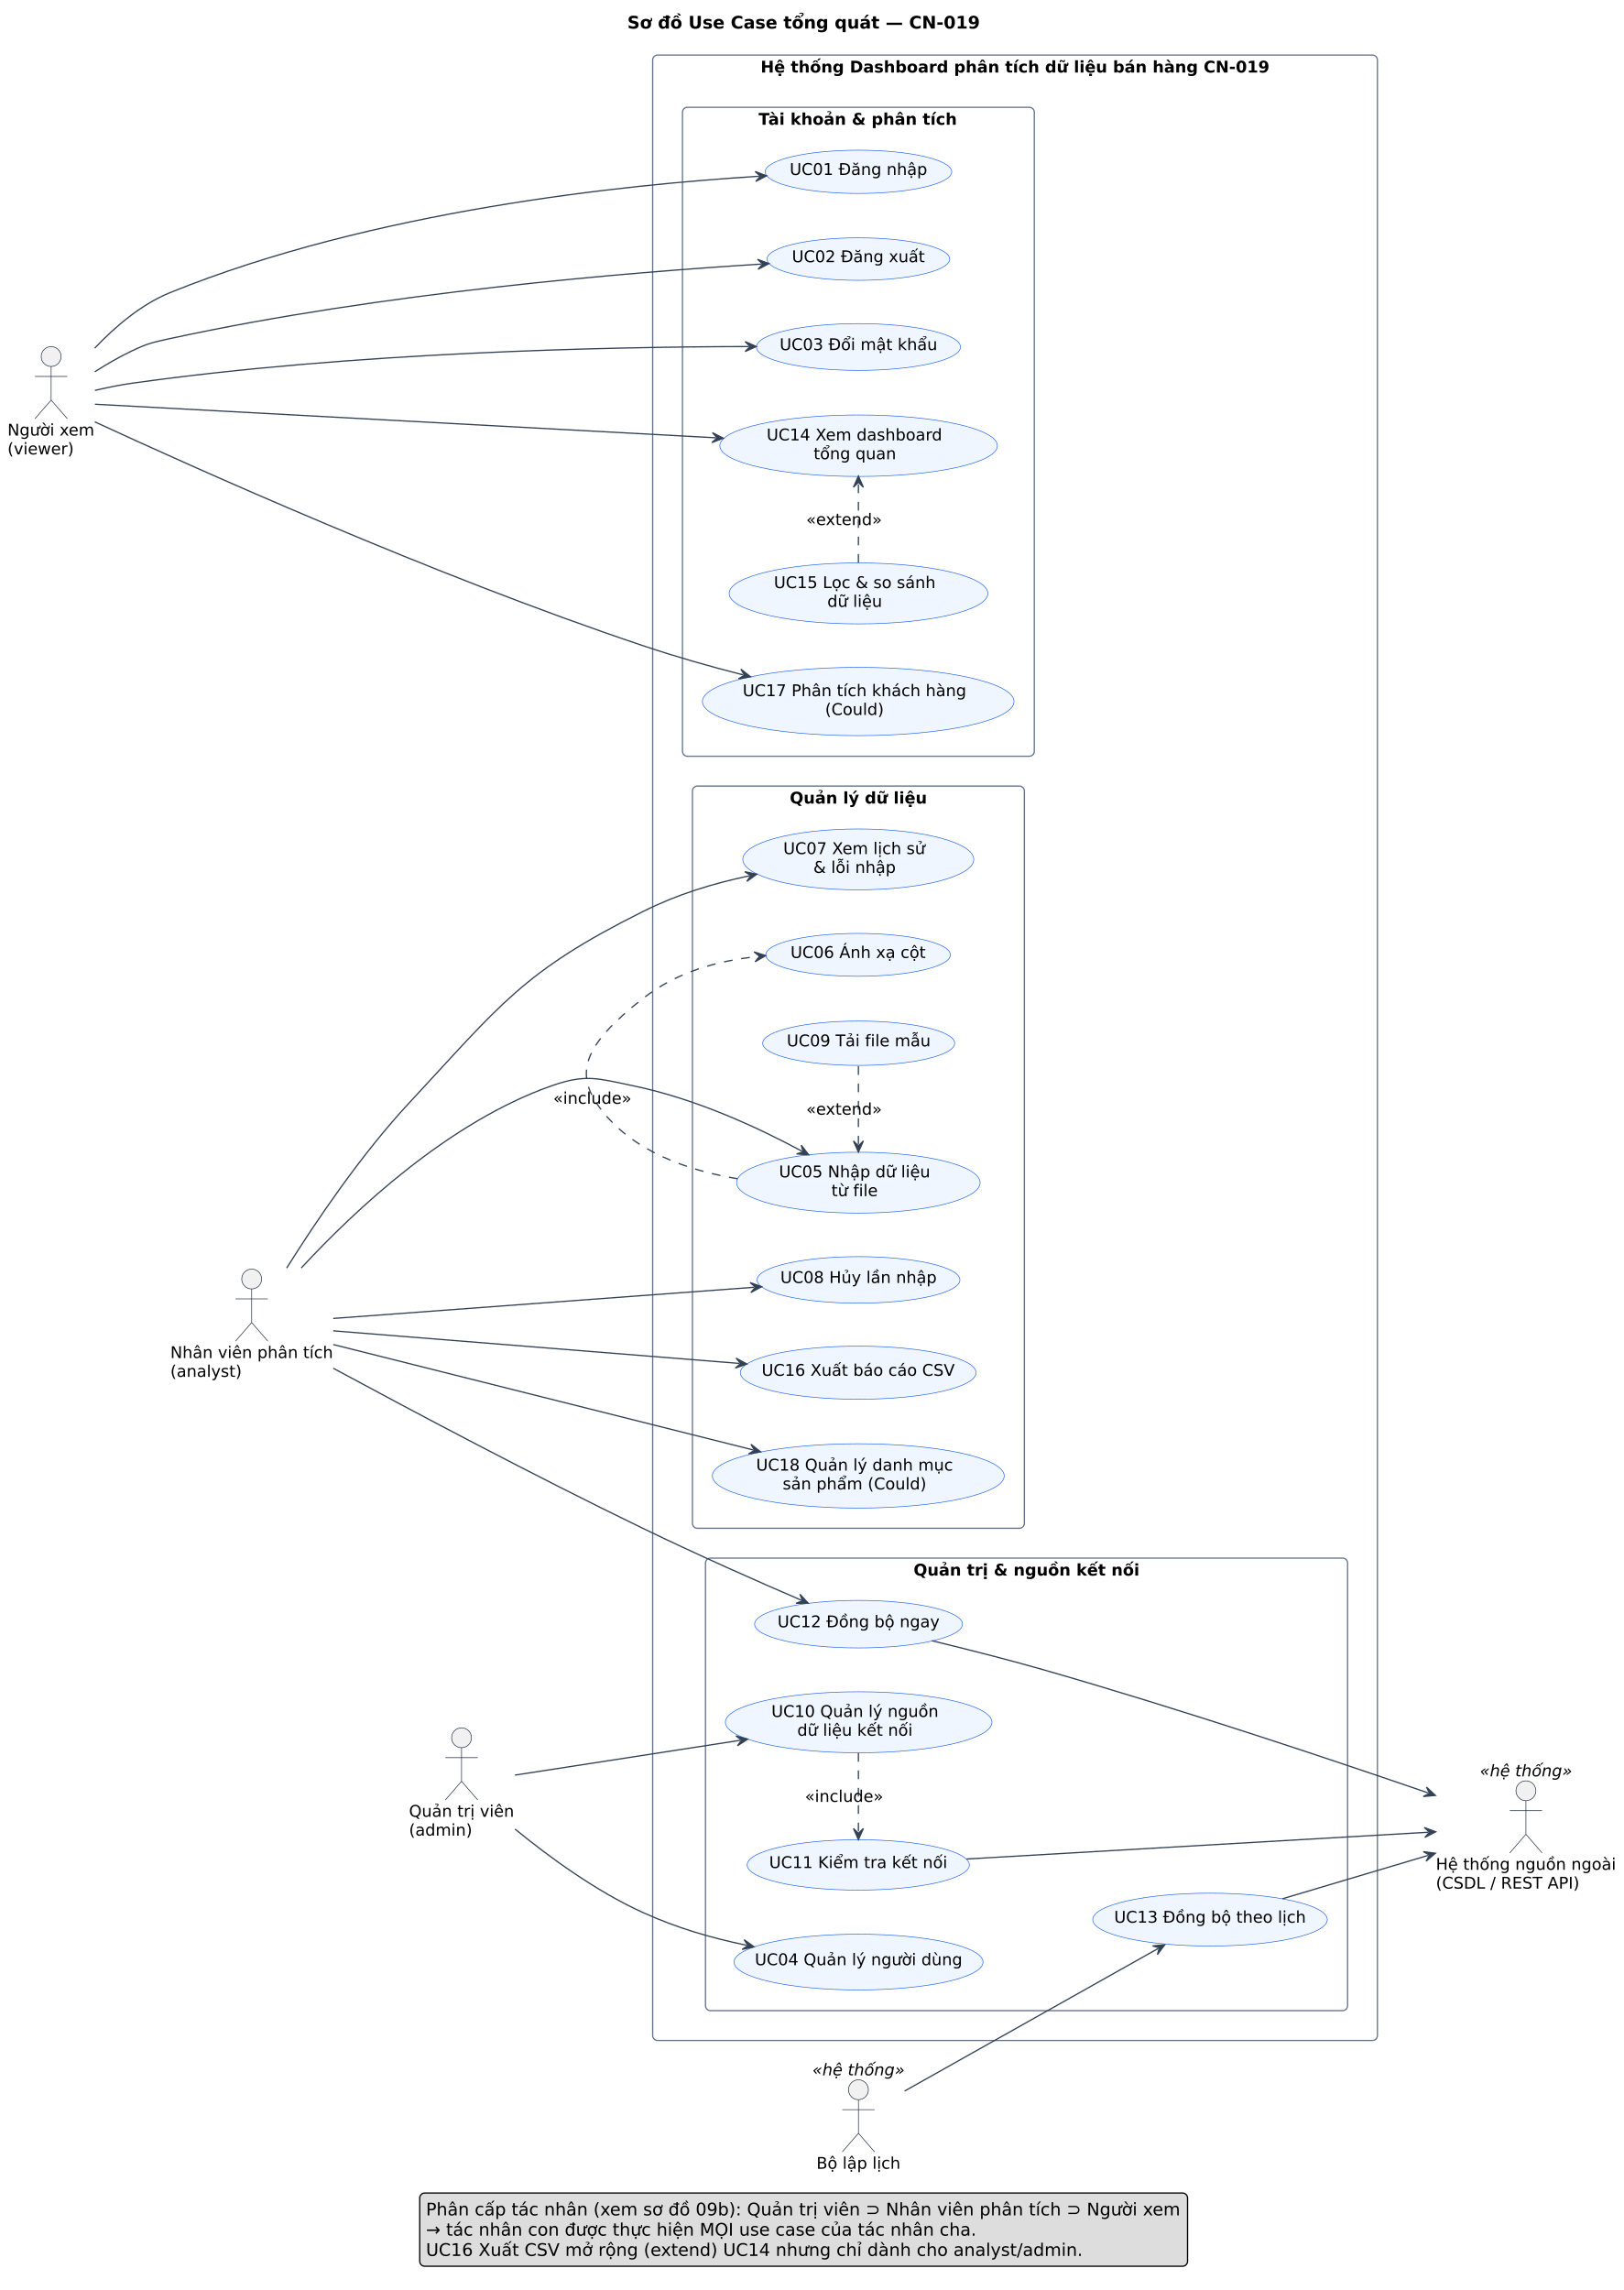
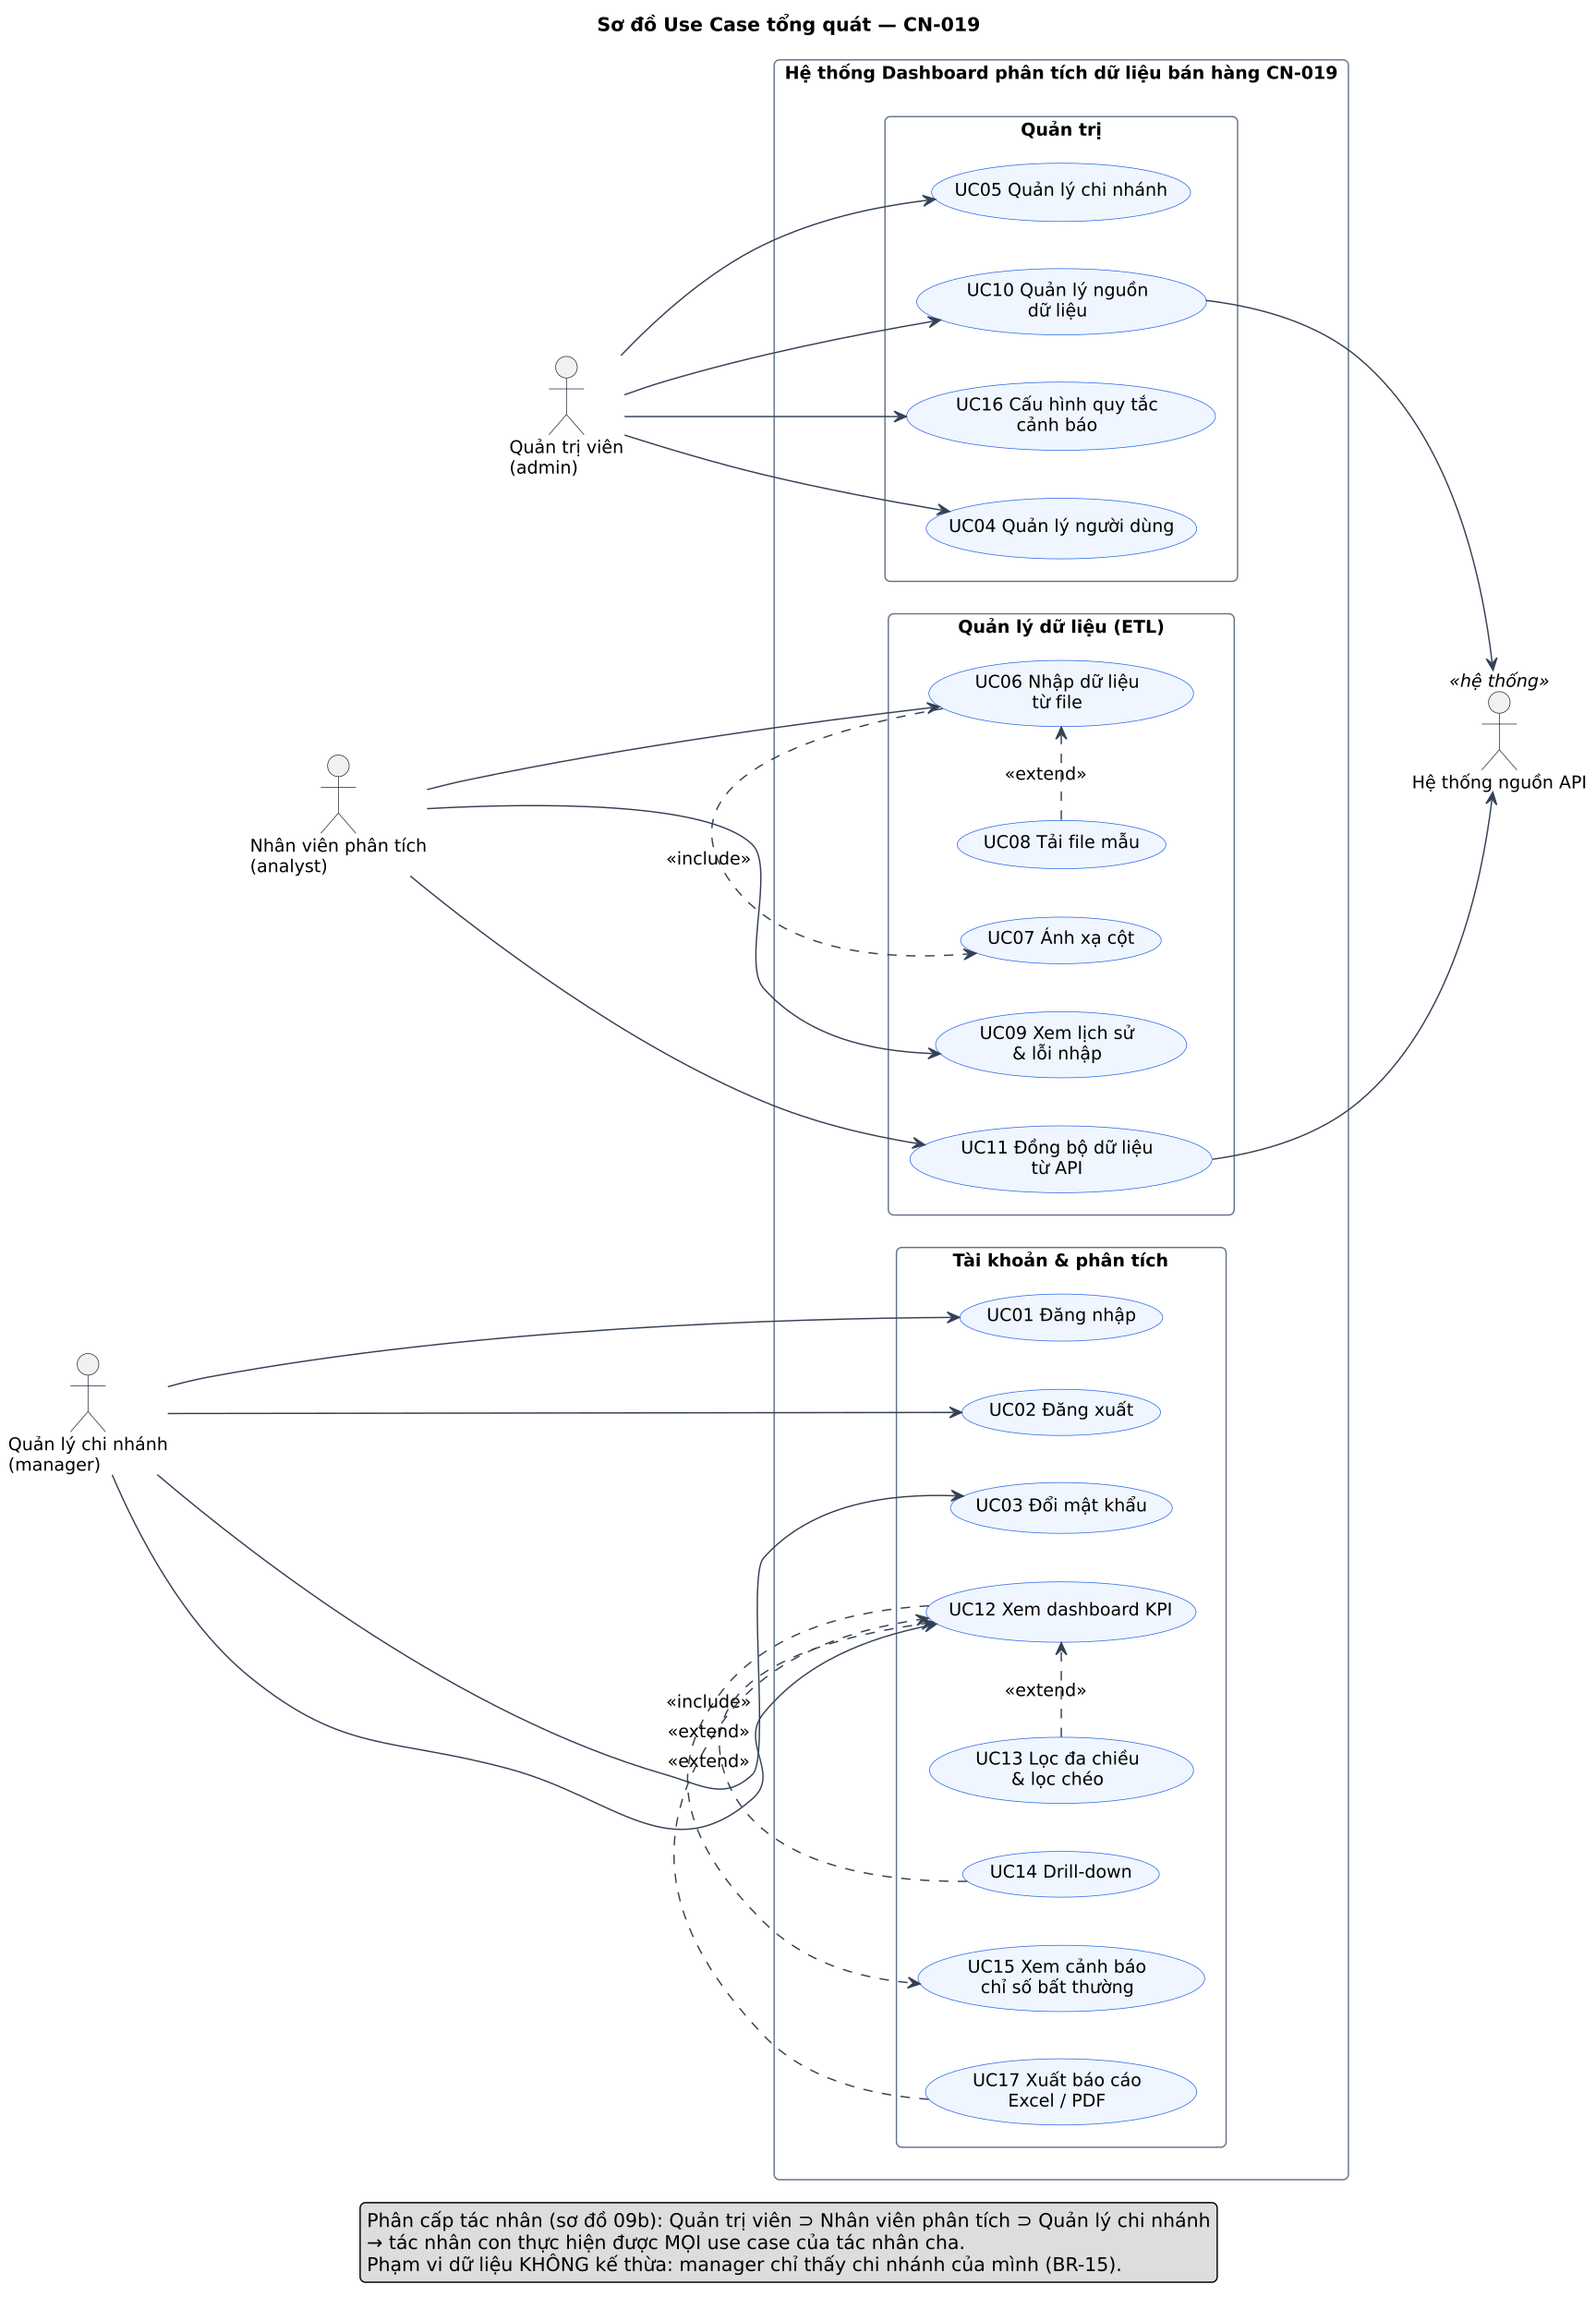
- <svg xmlns="http://www.w3.org/2000/svg" contentStyleType="text/css" height="1842px" preserveAspectRatio="none" style="width:1306px;height:1842px;background:#FFFFFF;" version="1.1" viewBox="0 0 1306 1842" width="1306px" zoomAndPan="magnify">
+ <svg xmlns="http://www.w3.org/2000/svg" contentStyleType="text/css" height="1709px" preserveAspectRatio="none" style="width:1181px;height:1709px;background:#FFFFFF;" version="1.1" viewBox="0 0 1181 1709" width="1181px" zoomAndPan="magnify">
  <defs />
  <g>
-     <text fill="#000000" font-family="DejaVu Sans" font-size="14" font-weight="bold" lengthAdjust="spacing" textLength="283.657" x="504.62" y="22.995">Sơ đồ Use Case tổng quát — CN-019</text>
+     <text fill="#000000" font-family="DejaVu Sans" font-size="14" font-weight="bold" lengthAdjust="spacing" textLength="283.657" x="441.892" y="22.995">Sơ đồ Use Case tổng quát — CN-019</text>
    <g id="cluster_Hệ thống Dashboard phân tích dữ liệu bán hàng CN-019">
-       <rect fill="none" height="1597" rx="4" ry="4" style="stroke:#64748B;stroke-width:1.0;" width="583" x="525" y="44.297" />
-       <text fill="#000000" font-family="DejaVu Sans" font-size="13" font-weight="bold" lengthAdjust="spacing" textLength="409.31" x="611.845" y="58.364">Hệ thống Dashboard phân tích dữ liệu bán hàng CN-019</text>
+       <rect fill="none" height="1569" rx="4" ry="4" style="stroke:#64748B;stroke-width:1.0;" width="425" x="573" y="44.297" />
+       <text fill="#000000" font-family="DejaVu Sans" font-size="13" font-weight="bold" lengthAdjust="spacing" textLength="409.31" x="580.845" y="58.364">Hệ thống Dashboard phân tích dữ liệu bán hàng CN-019</text>
    </g>
    <g id="cluster_Tài khoản &amp; phân tích">
-       <rect fill="none" height="522" rx="4" ry="4" style="stroke:#64748B;stroke-width:1.0;" width="283" x="549" y="86.297" />
-       <text fill="#000000" font-family="DejaVu Sans" font-size="13" font-weight="bold" lengthAdjust="spacing" textLength="160.615" x="610.193" y="100.364">Tài khoản &amp; phân tích</text>
-     </g>
-     <g id="cluster_Quản lý dữ liệu">
-       <rect fill="none" height="597" rx="4" ry="4" style="stroke:#64748B;stroke-width:1.0;" width="267" x="557" y="632.297" />
-       <text fill="#000000" font-family="DejaVu Sans" font-size="13" font-weight="bold" lengthAdjust="spacing" textLength="110.386" x="635.307" y="646.364">Quản lý dữ liệu</text>
-     </g>
-     <g id="cluster_Quản trị &amp; nguồn kết nối">
-       <rect fill="none" height="364" rx="4" ry="4" style="stroke:#64748B;stroke-width:1.0;" width="516.5" x="567.5" y="1253.297" />
-       <text fill="#000000" font-family="DejaVu Sans" font-size="13" font-weight="bold" lengthAdjust="spacing" textLength="181.702" x="734.899" y="1267.364">Quản trị &amp; nguồn kết nối</text>
+       <rect fill="none" height="666" rx="4" ry="4" style="stroke:#64748B;stroke-width:1.0;" width="244" x="663.5" y="923.297" />
+       <text fill="#000000" font-family="DejaVu Sans" font-size="13" font-weight="bold" lengthAdjust="spacing" textLength="160.615" x="705.193" y="937.364">Tài khoản &amp; phân tích</text>
+     </g>
+     <g id="cluster_Quản lý dữ liệu (ETL)">
+       <rect fill="none" height="445" rx="4" ry="4" style="stroke:#64748B;stroke-width:1.0;" width="256" x="657.5" y="454.297" />
+       <text fill="#000000" font-family="DejaVu Sans" font-size="13" font-weight="bold" lengthAdjust="spacing" textLength="152.826" x="709.087" y="468.364">Quản lý dữ liệu (ETL)</text>
+     </g>
+     <g id="cluster_Quản trị">
+       <rect fill="none" height="344" rx="4" ry="4" style="stroke:#64748B;stroke-width:1.0;" width="261" x="655" y="86.297" />
+       <text fill="#000000" font-family="DejaVu Sans" font-size="13" font-weight="bold" lengthAdjust="spacing" textLength="59.941" x="755.529" y="100.364">Quản trị</text>
    </g>
    <g id="elem_UC01">
-       <ellipse cx="690.546" cy="138.206" fill="#EFF6FF" rx="75.046" ry="17.409" style="stroke:#2563EB;stroke-width:0.5;" />
-       <text fill="#000000" font-family="DejaVu Sans" font-size="13" lengthAdjust="spacing" textLength="110.627" x="635.232" y="140.707">UC01 Đăng nhập</text>
+       <ellipse cx="785.546" cy="975.206" fill="#EFF6FF" rx="75.046" ry="17.409" style="stroke:#2563EB;stroke-width:0.5;" />
+       <text fill="#000000" font-family="DejaVu Sans" font-size="13" lengthAdjust="spacing" textLength="110.627" x="730.232" y="977.707">UC01 Đăng nhập</text>
    </g>
    <g id="elem_UC02">
-       <ellipse cx="690.478" cy="208.392" fill="#EFF6FF" rx="73.478" ry="17.096" style="stroke:#2563EB;stroke-width:0.5;" />
-       <text fill="#000000" font-family="DejaVu Sans" font-size="13" lengthAdjust="spacing" textLength="106.926" x="637.015" y="210.893">UC02 Đăng xuất</text>
+       <ellipse cx="785.478" cy="1045.392" fill="#EFF6FF" rx="73.478" ry="17.096" style="stroke:#2563EB;stroke-width:0.5;" />
+       <text fill="#000000" font-family="DejaVu Sans" font-size="13" lengthAdjust="spacing" textLength="106.926" x="732.015" y="1047.893">UC02 Đăng xuất</text>
    </g>
    <g id="elem_UC03">
-       <ellipse cx="690.573" cy="279.111" fill="#EFF6FF" rx="82.073" ry="18.815" style="stroke:#2563EB;stroke-width:0.5;" />
-       <text fill="#000000" font-family="DejaVu Sans" font-size="13" lengthAdjust="spacing" textLength="126.871" x="627.138" y="281.612">UC03 Đổi mật khẩu</text>
+       <ellipse cx="785.573" cy="1116.111" fill="#EFF6FF" rx="82.073" ry="18.815" style="stroke:#2563EB;stroke-width:0.5;" />
+       <text fill="#000000" font-family="DejaVu Sans" font-size="13" lengthAdjust="spacing" textLength="126.871" x="722.138" y="1118.612">UC03 Đổi mật khẩu</text>
+     </g>
+     <g id="elem_UC12">
+       <ellipse cx="785.343" cy="1193.166" fill="#EFF6FF" rx="99.843" ry="22.369" style="stroke:#2563EB;stroke-width:0.5;" />
+       <text fill="#000000" font-family="DejaVu Sans" font-size="13" lengthAdjust="spacing" textLength="166.296" x="702.195" y="1195.666">UC12 Xem dashboard KPI</text>
+     </g>
+     <g id="elem_UC13">
+       <ellipse cx="785.705" cy="1310.295" fill="#EFF6FF" rx="97.705" ry="24.498" style="stroke:#2563EB;stroke-width:0.5;" />
+       <text fill="#000000" font-family="DejaVu Sans" font-size="13" lengthAdjust="spacing" textLength="121.329" x="722.041" y="1306.012">UC13 Lọc đa chiều</text>
+       <text fill="#000000" font-family="DejaVu Sans" font-size="13" lengthAdjust="spacing" textLength="68.453" x="748.479" y="1321.145">&amp; lọc chéo</text>
    </g>
    <g id="elem_UC14">
-       <ellipse cx="690.657" cy="358.528" fill="#EFF6FF" rx="111.656" ry="24.731" style="stroke:#2563EB;stroke-width:0.5;" />
-       <text fill="#000000" font-family="DejaVu Sans" font-size="13" lengthAdjust="spacing" textLength="141.965" x="616.674" y="354.245">UC14 Xem dashboard</text>
-       <text fill="#000000" font-family="DejaVu Sans" font-size="13" lengthAdjust="spacing" textLength="66.371" x="654.471" y="369.378">tổng quan</text>
+       <ellipse cx="785.262" cy="1387.249" fill="#EFF6FF" rx="72.762" ry="16.952" style="stroke:#2563EB;stroke-width:0.5;" />
+       <text fill="#000000" font-family="DejaVu Sans" font-size="13" lengthAdjust="spacing" textLength="105.225" x="732.649" y="1389.75">UC14 Drill-down</text>
    </g>
    <g id="elem_UC15">
-       <ellipse cx="690.56" cy="477.323" fill="#EFF6FF" rx="104.06" ry="24.526" style="stroke:#2563EB;stroke-width:0.5;" />
-       <text fill="#000000" font-family="DejaVu Sans" font-size="13" lengthAdjust="spacing" textLength="130.089" x="622.516" y="473.04">UC15 Lọc &amp; so sánh</text>
-       <text fill="#000000" font-family="DejaVu Sans" font-size="13" lengthAdjust="spacing" textLength="44.084" x="665.518" y="488.173">dữ liệu</text>
+       <ellipse cx="785.572" cy="1464.331" fill="#EFF6FF" rx="106.073" ry="24.535" style="stroke:#2563EB;stroke-width:0.5;" />
+       <text fill="#000000" font-family="DejaVu Sans" font-size="13" lengthAdjust="spacing" textLength="132.863" x="716.141" y="1460.049">UC15 Xem cảnh báo</text>
+       <text fill="#000000" font-family="DejaVu Sans" font-size="13" lengthAdjust="spacing" textLength="113.458" x="725.843" y="1475.181">chỉ số bất thường</text>
    </g>
    <g id="elem_UC17">
-       <ellipse cx="690.347" cy="564.266" fill="#EFF6FF" rx="125.347" ry="27.47" style="stroke:#2563EB;stroke-width:0.5;" />
-       <text fill="#000000" font-family="DejaVu Sans" font-size="13" lengthAdjust="spacing" textLength="179.861" x="597.417" y="559.983">UC17 Phân tích khách hàng</text>
-       <text fill="#000000" font-family="DejaVu Sans" font-size="13" lengthAdjust="spacing" textLength="47.277" x="663.709" y="575.116">(Could)</text>
+       <ellipse cx="785.353" cy="1548.307" fill="#EFF6FF" rx="100.353" ry="24.51" style="stroke:#2563EB;stroke-width:0.5;" />
+       <text fill="#000000" font-family="DejaVu Sans" font-size="13" lengthAdjust="spacing" textLength="124.979" x="719.864" y="1544.024">UC17 Xuất báo cáo</text>
+       <text fill="#000000" font-family="DejaVu Sans" font-size="13" lengthAdjust="spacing" textLength="72.636" x="746.035" y="1559.157">Excel / PDF</text>
+     </g>
+     <g id="elem_UC06">
+       <ellipse cx="785.449" cy="513.296" fill="#EFF6FF" rx="97.949" ry="24.499" style="stroke:#2563EB;stroke-width:0.5;" />
+       <text fill="#000000" font-family="DejaVu Sans" font-size="13" lengthAdjust="spacing" textLength="121.665" x="721.617" y="509.013">UC06 Nhập dữ liệu</text>
+       <text fill="#000000" font-family="DejaVu Sans" font-size="13" lengthAdjust="spacing" textLength="37.267" x="763.816" y="524.146">từ file</text>
+     </g>
+     <g id="elem_UC07">
+       <ellipse cx="785.253" cy="696.048" fill="#EFF6FF" rx="74.253" ry="17.251" style="stroke:#2563EB;stroke-width:0.5;" />
+       <text fill="#000000" font-family="DejaVu Sans" font-size="13" lengthAdjust="spacing" textLength="108.761" x="730.873" y="698.548">UC07 Ánh xạ cột</text>
+     </g>
+     <g id="elem_UC08">
+       <ellipse cx="785.724" cy="625.142" fill="#EFF6FF" rx="77.224" ry="17.845" style="stroke:#2563EB;stroke-width:0.5;" />
+       <text fill="#000000" font-family="DejaVu Sans" font-size="13" lengthAdjust="spacing" textLength="115.718" x="727.865" y="627.642">UC08 Tải file mẫu</text>
+     </g>
+     <g id="elem_UC09">
+       <ellipse cx="785.412" cy="773.271" fill="#EFF6FF" rx="92.912" ry="24.474" style="stroke:#2563EB;stroke-width:0.5;" />
+       <text fill="#000000" font-family="DejaVu Sans" font-size="13" lengthAdjust="spacing" textLength="114.721" x="725.051" y="768.988">UC09 Xem lịch sử</text>
+       <text fill="#000000" font-family="DejaVu Sans" font-size="13" lengthAdjust="spacing" textLength="66.276" x="749.274" y="784.121">&amp; lỗi nhập</text>
+     </g>
+     <g id="elem_UC11">
+       <ellipse cx="785.284" cy="858.054" fill="#EFF6FF" rx="111.784" ry="24.757" style="stroke:#2563EB;stroke-width:0.5;" />
+       <text fill="#000000" font-family="DejaVu Sans" font-size="13" lengthAdjust="spacing" textLength="142.34" x="711.114" y="853.771">UC11 Đồng bộ dữ liệu</text>
+       <text fill="#000000" font-family="DejaVu Sans" font-size="13" lengthAdjust="spacing" textLength="38.035" x="763.266" y="868.904">từ API</text>
+     </g>
+     <g id="elem_UC04">
+       <ellipse cx="785.633" cy="391.223" fill="#EFF6FF" rx="100.133" ry="22.427" style="stroke:#2563EB;stroke-width:0.5;" />
+       <text fill="#000000" font-family="DejaVu Sans" font-size="13" lengthAdjust="spacing" textLength="166.924" x="702.17" y="393.724">UC04 Quản lý người dùng</text>
    </g>
    <g id="elem_UC05">
-       <ellipse cx="690.449" cy="951.296" fill="#EFF6FF" rx="97.949" ry="24.499" style="stroke:#2563EB;stroke-width:0.5;" />
-       <text fill="#000000" font-family="DejaVu Sans" font-size="13" lengthAdjust="spacing" textLength="121.665" x="626.617" y="947.013">UC05 Nhập dữ liệu</text>
-       <text fill="#000000" font-family="DejaVu Sans" font-size="13" lengthAdjust="spacing" textLength="37.267" x="668.816" y="962.146">từ file</text>
-     </g>
-     <g id="elem_UC06">
-       <ellipse cx="690.253" cy="768.048" fill="#EFF6FF" rx="74.253" ry="17.251" style="stroke:#2563EB;stroke-width:0.5;" />
-       <text fill="#000000" font-family="DejaVu Sans" font-size="13" lengthAdjust="spacing" textLength="108.761" x="635.873" y="770.548">UC06 Ánh xạ cột</text>
-     </g>
-     <g id="elem_UC09">
-       <ellipse cx="690.724" cy="839.142" fill="#EFF6FF" rx="77.224" ry="17.845" style="stroke:#2563EB;stroke-width:0.5;" />
-       <text fill="#000000" font-family="DejaVu Sans" font-size="13" lengthAdjust="spacing" textLength="115.718" x="632.865" y="841.642">UC09 Tải file mẫu</text>
-     </g>
-     <g id="elem_UC07">
-       <ellipse cx="690.412" cy="691.271" fill="#EFF6FF" rx="92.912" ry="24.474" style="stroke:#2563EB;stroke-width:0.5;" />
-       <text fill="#000000" font-family="DejaVu Sans" font-size="13" lengthAdjust="spacing" textLength="114.721" x="630.051" y="686.988">UC07 Xem lịch sử</text>
-       <text fill="#000000" font-family="DejaVu Sans" font-size="13" lengthAdjust="spacing" textLength="66.276" x="654.274" y="702.121">&amp; lỗi nhập</text>
-     </g>
-     <g id="elem_UC08">
-       <ellipse cx="690.583" cy="1029.513" fill="#EFF6FF" rx="81.583" ry="18.717" style="stroke:#2563EB;stroke-width:0.5;" />
-       <text fill="#000000" font-family="DejaVu Sans" font-size="13" lengthAdjust="spacing" textLength="125.753" x="627.706" y="1032.014">UC08 Hủy lần nhập</text>
+       <ellipse cx="785.342" cy="142.365" fill="#EFF6FF" rx="95.842" ry="21.568" style="stroke:#2563EB;stroke-width:0.5;" />
+       <text fill="#000000" font-family="DejaVu Sans" font-size="13" lengthAdjust="spacing" textLength="157.568" x="706.558" y="144.866">UC05 Quản lý chi nhánh</text>
+     </g>
+     <g id="elem_UC10">
+       <ellipse cx="785.715" cy="223.336" fill="#EFF6FF" rx="107.215" ry="24.539" style="stroke:#2563EB;stroke-width:0.5;" />
+       <text fill="#000000" font-family="DejaVu Sans" font-size="13" lengthAdjust="spacing" textLength="134.437" x="715.496" y="219.053">UC10 Quản lý nguồn</text>
+       <text fill="#000000" font-family="DejaVu Sans" font-size="13" lengthAdjust="spacing" textLength="44.084" x="760.672" y="234.186">dữ liệu</text>
    </g>
    <g id="elem_UC16">
-       <ellipse cx="690.323" cy="1104.161" fill="#EFF6FF" rx="94.823" ry="21.364" style="stroke:#2563EB;stroke-width:0.5;" />
-       <text fill="#000000" font-family="DejaVu Sans" font-size="13" lengthAdjust="spacing" textLength="155.333" x="612.656" y="1106.662">UC16 Xuất báo cáo CSV</text>
-     </g>
-     <g id="elem_UC18">
-       <ellipse cx="690.408" cy="1187.178" fill="#EFF6FF" rx="117.407" ry="25.881" style="stroke:#2563EB;stroke-width:0.5;" />
-       <text fill="#000000" font-family="DejaVu Sans" font-size="13" lengthAdjust="spacing" textLength="158.393" x="608.211" y="1182.895">UC18 Quản lý danh mục</text>
-       <text fill="#000000" font-family="DejaVu Sans" font-size="13" lengthAdjust="spacing" textLength="115.642" x="629.587" y="1198.028">sản phẩm (Could)</text>
-     </g>
-     <g id="elem_UC04">
-       <ellipse cx="690.633" cy="1578.223" fill="#EFF6FF" rx="100.133" ry="22.427" style="stroke:#2563EB;stroke-width:0.5;" />
-       <text fill="#000000" font-family="DejaVu Sans" font-size="13" lengthAdjust="spacing" textLength="166.924" x="607.17" y="1580.724">UC04 Quản lý người dùng</text>
-     </g>
-     <g id="elem_UC10">
-       <ellipse cx="690.715" cy="1385.336" fill="#EFF6FF" rx="107.215" ry="24.539" style="stroke:#2563EB;stroke-width:0.5;" />
-       <text fill="#000000" font-family="DejaVu Sans" font-size="13" lengthAdjust="spacing" textLength="134.437" x="620.496" y="1381.053">UC10 Quản lý nguồn</text>
-       <text fill="#000000" font-family="DejaVu Sans" font-size="13" lengthAdjust="spacing" textLength="92.777" x="641.326" y="1396.186">dữ liệu kết nối</text>
-     </g>
-     <g id="elem_UC11">
-       <ellipse cx="690.375" cy="1500.072" fill="#EFF6FF" rx="89.375" ry="20.275" style="stroke:#2563EB;stroke-width:0.5;" />
-       <text fill="#000000" font-family="DejaVu Sans" font-size="13" lengthAdjust="spacing" textLength="143.298" x="618.726" y="1502.572">UC11 Kiểm tra kết nối</text>
-     </g>
-     <g id="elem_UC12">
-       <ellipse cx="690.63" cy="1306.423" fill="#EFF6FF" rx="83.63" ry="19.126" style="stroke:#2563EB;stroke-width:0.5;" />
-       <text fill="#000000" font-family="DejaVu Sans" font-size="13" lengthAdjust="spacing" textLength="130.406" x="625.427" y="1308.923">UC12 Đồng bộ ngay</text>
-     </g>
-     <g id="elem_UC13">
-       <ellipse cx="973.346" cy="1544.066" fill="#EFF6FF" rx="94.346" ry="21.269" style="stroke:#2563EB;stroke-width:0.5;" />
-       <text fill="#000000" font-family="DejaVu Sans" font-size="13" lengthAdjust="spacing" textLength="154.286" x="896.203" y="1546.566">UC13 Đồng bộ theo lịch</text>
-     </g>
-     <g id="elem_V">
-       <ellipse cx="41.134" cy="286.797" fill="#F1F1F1" rx="8" ry="8" style="stroke:#1E293B;stroke-width:0.5;" />
-       <path d="M41.134,294.797 L41.134,321.797 M28.134,302.797 L54.134,302.797 M41.134,321.797 L28.134,336.797 M41.134,321.797 L54.134,336.797 " fill="none" style="stroke:#1E293B;stroke-width:0.5;" />
-       <text fill="#000000" font-family="DejaVu Sans" font-size="13" lengthAdjust="spacing" textLength="70.269" x="6" y="350.364">Người xem</text>
-       <text fill="#000000" font-family="DejaVu Sans" font-size="13" lengthAdjust="spacing" textLength="53.422" x="6" y="365.497">(viewer)</text>
+       <ellipse cx="785.316" cy="308.06" fill="#EFF6FF" rx="114.316" ry="25.263" style="stroke:#2563EB;stroke-width:0.5;" />
+       <text fill="#000000" font-family="DejaVu Sans" font-size="13" lengthAdjust="spacing" textLength="149.671" x="707.48" y="303.777">UC16 Cấu hình quy tắc</text>
+       <text fill="#000000" font-family="DejaVu Sans" font-size="13" lengthAdjust="spacing" textLength="59.897" x="752.367" y="318.91">cảnh báo</text>
+     </g>
+     <g id="elem_MG">
+       <ellipse cx="65.151" cy="1009.797" fill="#F1F1F1" rx="8" ry="8" style="stroke:#1E293B;stroke-width:0.5;" />
+       <path d="M65.151,1017.797 L65.151,1044.797 M52.151,1025.797 L78.151,1025.797 M65.151,1044.797 L52.151,1059.797 M65.151,1044.797 L78.151,1059.797 " fill="none" style="stroke:#1E293B;stroke-width:0.5;" />
+       <text fill="#000000" font-family="DejaVu Sans" font-size="13" lengthAdjust="spacing" textLength="118.301" x="6" y="1073.364">Quản lý chi nhánh</text>
+       <text fill="#000000" font-family="DejaVu Sans" font-size="13" lengthAdjust="spacing" textLength="68.574" x="6" y="1088.497">(manager)</text>
    </g>
    <g id="elem_AN">
-       <ellipse cx="202.451" cy="1028.797" fill="#F1F1F1" rx="8" ry="8" style="stroke:#1E293B;stroke-width:0.5;" />
-       <path d="M202.451,1036.797 L202.451,1063.797 M189.451,1044.797 L215.451,1044.797 M202.451,1063.797 L189.451,1078.797 M202.451,1063.797 L215.451,1078.797 " fill="none" style="stroke:#1E293B;stroke-width:0.5;" />
-       <text fill="#000000" font-family="DejaVu Sans" font-size="13" lengthAdjust="spacing" textLength="130.901" x="137" y="1092.364">Nhân viên phân tích</text>
-       <text fill="#000000" font-family="DejaVu Sans" font-size="13" lengthAdjust="spacing" textLength="57.491" x="137" y="1107.497">(analyst)</text>
+       <ellipse cx="250.451" cy="566.797" fill="#F1F1F1" rx="8" ry="8" style="stroke:#1E293B;stroke-width:0.5;" />
+       <path d="M250.451,574.797 L250.451,601.797 M237.451,582.797 L263.451,582.797 M250.451,601.797 L237.451,616.797 M250.451,601.797 L263.451,616.797 " fill="none" style="stroke:#1E293B;stroke-width:0.5;" />
+       <text fill="#000000" font-family="DejaVu Sans" font-size="13" lengthAdjust="spacing" textLength="130.901" x="185" y="630.364">Nhân viên phân tích</text>
+       <text fill="#000000" font-family="DejaVu Sans" font-size="13" lengthAdjust="spacing" textLength="57.491" x="185" y="645.497">(analyst)</text>
    </g>
    <g id="elem_AD">
-       <ellipse cx="371.269" cy="1397.797" fill="#F1F1F1" rx="8" ry="8" style="stroke:#1E293B;stroke-width:0.5;" />
-       <path d="M371.269,1405.797 L371.269,1432.797 M358.269,1413.797 L384.269,1413.797 M371.269,1432.797 L358.269,1447.797 M371.269,1432.797 L384.269,1447.797 " fill="none" style="stroke:#1E293B;stroke-width:0.5;" />
-       <text fill="#000000" font-family="DejaVu Sans" font-size="13" lengthAdjust="spacing" textLength="84.538" x="329" y="1461.364">Quản trị viên</text>
-       <text fill="#000000" font-family="DejaVu Sans" font-size="13" lengthAdjust="spacing" textLength="50.877" x="329" y="1476.497">(admin)</text>
-     </g>
-     <g id="elem_SCH">
-       <ellipse cx="690.529" cy="1680.93" fill="#F1F1F1" rx="8" ry="8" style="stroke:#1E293B;stroke-width:0.5;" />
-       <path d="M690.529,1688.93 L690.529,1715.93 M677.529,1696.93 L703.529,1696.93 M690.529,1715.93 L677.529,1730.93 M690.529,1715.93 L703.529,1730.93 " fill="none" style="stroke:#1E293B;stroke-width:0.5;" />
-       <text fill="#000000" font-family="DejaVu Sans" font-size="13" lengthAdjust="spacing" textLength="67.577" x="656.74" y="1744.497">Bộ lập lịch</text>
-       <text fill="#000000" font-family="DejaVu Sans" font-size="13" font-style="italic" lengthAdjust="spacing" textLength="74.058" x="653.5" y="1669.364">«hệ thống»</text>
+       <ellipse cx="419.269" cy="271.797" fill="#F1F1F1" rx="8" ry="8" style="stroke:#1E293B;stroke-width:0.5;" />
+       <path d="M419.269,279.797 L419.269,306.797 M406.269,287.797 L432.269,287.797 M419.269,306.797 L406.269,321.797 M419.269,306.797 L432.269,321.797 " fill="none" style="stroke:#1E293B;stroke-width:0.5;" />
+       <text fill="#000000" font-family="DejaVu Sans" font-size="13" lengthAdjust="spacing" textLength="84.538" x="377" y="335.364">Quản trị viên</text>
+       <text fill="#000000" font-family="DejaVu Sans" font-size="13" lengthAdjust="spacing" textLength="50.877" x="377" y="350.497">(admin)</text>
    </g>
    <g id="elem_EXT">
-       <ellipse cx="1227.449" cy="1440.43" fill="#F1F1F1" rx="8" ry="8" style="stroke:#1E293B;stroke-width:0.5;" />
-       <path d="M1227.449,1448.43 L1227.449,1475.43 M1214.449,1456.43 L1240.449,1456.43 M1227.449,1475.43 L1214.449,1490.43 M1227.449,1475.43 L1240.449,1490.43 " fill="none" style="stroke:#1E293B;stroke-width:0.5;" />
-       <text fill="#000000" font-family="DejaVu Sans" font-size="13" lengthAdjust="spacing" textLength="144.898" x="1155" y="1503.997">Hệ thống nguồn ngoài</text>
-       <text fill="#000000" font-family="DejaVu Sans" font-size="13" lengthAdjust="spacing" textLength="115.508" x="1155" y="1519.129">(CSDL / REST API)</text>
-       <text fill="#000000" font-family="DejaVu Sans" font-size="13" font-style="italic" lengthAdjust="spacing" textLength="74.058" x="1190.42" y="1428.864">«hệ thống»</text>
-     </g>
-     <g id="link_V_UC01">
-       <path d="M76.2,280.057 C92.56,262.767 113.66,244.747 137,235.297 C300.17,169.257 502.361,148.488 610.662,141.768 " fill="none" id="V-to-UC01" style="stroke:#334155;stroke-width:1.0;" />
-       <polygon fill="#334155" points="616.65,141.397,607.42,137.962,611.66,141.707,607.915,145.947,616.65,141.397" style="stroke:#334155;stroke-width:1.0;" />
-     </g>
-     <g id="link_V_UC02">
-       <path d="M76.27,299.047 C85.64,293.067 95.98,287.027 106,282.297 C119.09,276.117 122.85,275.367 137,272.297 C307.57,235.287 506.712,219.01 612.572,212.41 " fill="none" id="V-to-UC02" style="stroke:#334155;stroke-width:1.0;" />
-       <polygon fill="#334155" points="618.56,212.037,609.328,208.605,613.57,212.348,609.826,216.589,618.56,212.037" style="stroke:#334155;stroke-width:1.0;" />
-     </g>
-     <g id="link_V_UC03">
-       <path d="M76.33,314.047 C85.87,311.807 96.28,309.667 106,308.297 C284.02,283.217 489.25,278.98 602.36,278.74 " fill="none" id="V-to-UC03" style="stroke:#334155;stroke-width:1.0;" />
-       <polygon fill="#334155" points="608.36,278.727,599.351,274.746,603.36,278.738,599.369,282.746,608.36,278.727" style="stroke:#334155;stroke-width:1.0;" />
-     </g>
-     <g id="link_V_UC14">
-       <path d="M76.36,325.157 C169.95,330.217 426.439,344.073 575.869,352.153 " fill="none" id="V-to-UC14" style="stroke:#334155;stroke-width:1.0;" />
-       <polygon fill="#334155" points="581.86,352.477,573.089,347.997,576.867,352.207,572.657,355.985,581.86,352.477" style="stroke:#334155;stroke-width:1.0;" />
-     </g>
-     <g id="link_V_UC17">
-       <path d="M76.25,339.327 C153.55,375.087 348.03,462.687 517,519.297 C544.88,528.637 570.006,535.763 597.906,542.883 " fill="none" id="V-to-UC17" style="stroke:#334155;stroke-width:1.0;" />
-       <polygon fill="#334155" points="603.72,544.367,595.989,538.266,598.875,543.13,594.01,546.017,603.72,544.367" style="stroke:#334155;stroke-width:1.0;" />
-     </g>
-     <g id="link_UC15_UC14">
-       <path d="M690.5,452.637 C690.5,432.217 690.5,409.337 690.5,388.927 " fill="none" id="UC15-to-UC14" style="stroke:#334155;stroke-width:1.0;stroke-dasharray:7.0,7.0;" />
-       <polygon fill="#334155" points="690.5,382.927,686.5,391.927,690.5,387.927,694.5,391.927,690.5,382.927" style="stroke:#334155;stroke-width:1.0;" />
-       <text fill="#000000" font-family="DejaVu Sans" font-size="13" lengthAdjust="spacing" textLength="61.185" x="648.5" y="422.364">«extend»</text>
-     </g>
-     <g id="link_AN_UC05">
-       <path d="M242.32,1019.947 C285.86,972.907 361.3,902.257 444,873.297 C471.27,863.747 480.71,867.447 509,873.297 C560.32,883.907 609.702,907.002 645.252,926.062 " fill="none" id="AN-to-UC05" style="stroke:#334155;stroke-width:1.0;" />
-       <polygon fill="#334155" points="650.54,928.897,644.498,921.119,646.133,926.534,640.718,928.169,650.54,928.897" style="stroke:#334155;stroke-width:1.0;" />
-     </g>
-     <g id="link_AN_UC07">
-       <path d="M230.6,1019.997 C254.16,982.437 290.5,928.687 329,887.297 C402.57,808.217 420.34,781.497 517,733.297 C545.41,719.127 573.012,710.82 602.882,704.44 " fill="none" id="AN-to-UC07" style="stroke:#334155;stroke-width:1.0;" />
-       <polygon fill="#334155" points="608.75,703.187,599.113,701.155,603.86,704.231,600.784,708.979,608.75,703.187" style="stroke:#334155;stroke-width:1.0;" />
-     </g>
-     <g id="link_AN_UC08">
-       <path d="M268.04,1060.517 C357.12,1053.917 511.526,1042.48 606.686,1035.43 " fill="none" id="AN-to-UC08" style="stroke:#334155;stroke-width:1.0;" />
-       <polygon fill="#334155" points="612.67,1034.987,603.399,1031.663,607.684,1035.356,603.99,1039.641,612.67,1034.987" style="stroke:#334155;stroke-width:1.0;" />
-     </g>
-     <g id="link_AN_UC16">
-       <path d="M268.04,1070.477 C353.5,1077.337 498.629,1088.977 594.789,1096.697 " fill="none" id="AN-to-UC16" style="stroke:#334155;stroke-width:1.0;" />
-       <polygon fill="#334155" points="600.77,1097.177,592.119,1092.469,595.786,1096.777,591.479,1100.444,600.77,1097.177" style="stroke:#334155;stroke-width:1.0;" />
-     </g>
-     <g id="link_AN_UC18">
-       <path d="M268.04,1081.497 C356.86,1103.797 510.76,1142.426 606.02,1166.336 " fill="none" id="AN-to-UC18" style="stroke:#334155;stroke-width:1.0;" />
-       <polygon fill="#334155" points="611.84,1167.797,604.085,1161.726,606.99,1166.58,602.137,1169.486,611.84,1167.797" style="stroke:#334155;stroke-width:1.0;" />
-     </g>
-     <g id="link_AN_UC12">
-       <path d="M268.05,1100.567 C331.02,1134.607 429.79,1187.067 517,1229.297 C562.16,1251.167 609.45,1272.022 644.62,1287.182 " fill="none" id="AN-to-UC12" style="stroke:#334155;stroke-width:1.0;" />
-       <polygon fill="#334155" points="650.13,1289.557,643.448,1282.321,645.538,1287.578,640.282,1289.668,650.13,1289.557" style="stroke:#334155;stroke-width:1.0;" />
-     </g>
-     <g id="link_UC05_UC06">
-       <path d="M593.26,948.137 C552.48,941.377 508.65,925.847 483,891.797 C462.1,864.057 468.22,841.387 517,803.297 C544.85,781.547 576.725,772.927 609.965,769.307 " fill="none" id="UC05-to-UC06" style="stroke:#334155;stroke-width:1.0;stroke-dasharray:7.0,7.0;" />
-       <polygon fill="#334155" points="615.93,768.657,606.55,765.655,610.959,769.198,607.416,773.608,615.93,768.657" style="stroke:#334155;stroke-width:1.0;" />
-       <text fill="#000000" font-family="DejaVu Sans" font-size="13" lengthAdjust="spacing" textLength="63.007" x="445" y="887.864">«include»</text>
-     </g>
-     <g id="link_UC09_UC05">
-       <path d="M690.5,857.567 C690.5,876.387 690.5,899.857 690.5,920.717 " fill="none" id="UC09-to-UC05" style="stroke:#334155;stroke-width:1.0;stroke-dasharray:7.0,7.0;" />
-       <polygon fill="#334155" points="690.5,926.717,694.5,917.717,690.5,921.717,686.5,917.717,690.5,926.717" style="stroke:#334155;stroke-width:1.0;" />
-       <text fill="#000000" font-family="DejaVu Sans" font-size="13" lengthAdjust="spacing" textLength="61.185" x="648.5" y="896.614">«extend»</text>
+       <ellipse cx="1109.721" cy="519.93" fill="#F1F1F1" rx="8" ry="8" style="stroke:#1E293B;stroke-width:0.5;" />
+       <path d="M1109.721,527.93 L1109.721,554.93 M1096.721,535.93 L1122.721,535.93 M1109.721,554.93 L1096.721,569.93 M1109.721,554.93 L1122.721,569.93 " fill="none" style="stroke:#1E293B;stroke-width:0.5;" />
+       <text fill="#000000" font-family="DejaVu Sans" font-size="13" lengthAdjust="spacing" textLength="129.441" x="1045" y="583.497">Hệ thống nguồn API</text>
+       <text fill="#000000" font-family="DejaVu Sans" font-size="13" font-style="italic" lengthAdjust="spacing" textLength="74.058" x="1072.692" y="508.364">«hệ thống»</text>
+     </g>
+     <g id="link_MG_UC01">
+       <path d="M124.23,1026.397 C134.07,1023.627 144.26,1021.107 154,1019.297 C352.5,982.417 585.38,975.867 704.04,975.067 " fill="none" id="MG-to-UC01" style="stroke:#334155;stroke-width:1.0;" />
+       <polygon fill="#334155" points="710.04,975.027,701.013,971.088,705.04,975.061,701.067,979.087,710.04,975.027" style="stroke:#334155;stroke-width:1.0;" />
+     </g>
+     <g id="link_MG_UC02">
+       <path d="M124.19,1046.217 C254.4,1046.037 563,1045.605 705.81,1045.405 " fill="none" id="MG-to-UC02" style="stroke:#334155;stroke-width:1.0;" />
+       <polygon fill="#334155" points="711.81,1045.397,702.804,1041.409,706.81,1045.404,702.816,1049.409,711.81,1045.397" style="stroke:#334155;stroke-width:1.0;" />
+     </g>
+     <g id="link_MG_UC03">
+       <path d="M116.42,1091.447 C191.74,1155.527 341,1269.887 492,1313.297 C519.76,1321.277 536.07,1333.207 557,1313.297 C569.9,1301.027 553.17,1166.597 565,1153.297 C601.15,1112.647 657.904,1105.296 707.074,1107.106 " fill="none" id="MG-to-UC03" style="stroke:#334155;stroke-width:1.0;" />
+       <polygon fill="#334155" points="713.07,1107.327,704.223,1102.998,708.073,1107.143,703.929,1110.993,713.07,1107.327" style="stroke:#334155;stroke-width:1.0;" />
+     </g>
+     <g id="link_MG_UC12">
+       <path d="M83.04,1091.547 C101.77,1135.557 135.88,1201.437 185,1241.297 C255.3,1298.337 289.63,1285.617 377,1309.297 C454.79,1330.387 496.53,1384.577 557,1331.297 C578.18,1312.637 547.17,1290.177 565,1268.297 C596.17,1230.057 641.891,1212.444 687.231,1203.214 " fill="none" id="MG-to-UC12" style="stroke:#334155;stroke-width:1.0;" />
+       <polygon fill="#334155" points="693.11,1202.017,683.493,1199.893,688.211,1203.014,685.089,1207.732,693.11,1202.017" style="stroke:#334155;stroke-width:1.0;" />
+     </g>
+     <g id="link_UC12_UC15">
+       <path d="M687.57,1188.507 C633.7,1191.637 570.72,1205.947 535,1250.797 C486.79,1311.327 510.19,1367.677 565,1422.297 C595.16,1452.347 633.757,1463.826 674.957,1467.766 " fill="none" id="UC12-to-UC15" style="stroke:#334155;stroke-width:1.0;stroke-dasharray:7.0,7.0;" />
+       <polygon fill="#334155" points="680.93,1468.337,672.352,1463.498,675.953,1467.861,671.59,1471.462,680.93,1468.337" style="stroke:#334155;stroke-width:1.0;" />
+       <text fill="#000000" font-family="DejaVu Sans" font-size="13" lengthAdjust="spacing" textLength="63.007" x="493" y="1263.864">«include»</text>
+     </g>
+     <g id="link_UC13_UC12">
+       <path d="M785.5,1285.767 C785.5,1265.127 785.5,1241.857 785.5,1221.807 " fill="none" id="UC13-to-UC12" style="stroke:#334155;stroke-width:1.0;stroke-dasharray:7.0,7.0;" />
+       <polygon fill="#334155" points="785.5,1215.807,781.5,1224.807,785.5,1220.807,789.5,1224.807,785.5,1215.807" style="stroke:#334155;stroke-width:1.0;" />
+       <text fill="#000000" font-family="DejaVu Sans" font-size="13" lengthAdjust="spacing" textLength="61.185" x="743.5" y="1255.364">«extend»</text>
+     </g>
+     <g id="link_UC14_UC12">
+       <path d="M715.9,1392.497 C650.06,1392.997 558.14,1380.737 536,1311.797 C513.09,1240.457 605.149,1212.898 684.999,1201.598 " fill="none" id="UC14-to-UC12" style="stroke:#334155;stroke-width:1.0;stroke-dasharray:7.0,7.0;" />
+       <polygon fill="#334155" points="690.94,1200.757,681.468,1198.057,685.989,1201.457,682.589,1205.978,690.94,1200.757" style="stroke:#334155;stroke-width:1.0;" />
+       <text fill="#000000" font-family="DejaVu Sans" font-size="13" lengthAdjust="spacing" textLength="61.185" x="494" y="1307.864">«extend»</text>
+     </g>
+     <g id="link_UC17_UC12">
+       <path d="M687.39,1553.787 C644.05,1550.777 596.01,1539.057 565,1506.297 C493.12,1430.347 474.29,1357.227 536,1272.797 C570.47,1225.637 627.266,1206.675 681.196,1198.605 " fill="none" id="UC17-to-UC12" style="stroke:#334155;stroke-width:1.0;stroke-dasharray:7.0,7.0;" />
+       <polygon fill="#334155" points="687.13,1197.717,677.637,1195.093,682.185,1198.457,678.821,1203.005,687.13,1197.717" style="stroke:#334155;stroke-width:1.0;" />
+       <text fill="#000000" font-family="DejaVu Sans" font-size="13" lengthAdjust="spacing" textLength="61.185" x="494" y="1285.864">«extend»</text>
+     </g>
+     <g id="link_AN_UC06">
+       <path d="M316.06,584.397 C326.03,581.807 336.26,579.337 346,577.297 C465.91,552.147 600.361,534.229 689.371,523.739 " fill="none" id="AN-to-UC06" style="stroke:#334155;stroke-width:1.0;" />
+       <polygon fill="#334155" points="695.33,523.037,685.924,520.118,690.364,523.622,686.86,528.063,695.33,523.037" style="stroke:#334155;stroke-width:1.0;" />
+     </g>
+     <g id="link_AN_UC09">
+       <path d="M316.05,598.537 C395.62,594.207 524.33,592.737 557,625.297 C573.73,641.967 549.27,713.667 565,731.297 C597.22,767.417 644.174,778.088 689.984,779.758 " fill="none" id="AN-to-UC09" style="stroke:#334155;stroke-width:1.0;" />
+       <polygon fill="#334155" points="695.98,779.977,687.132,775.652,690.983,779.795,686.84,783.646,695.98,779.977" style="stroke:#334155;stroke-width:1.0;" />
+     </g>
+     <g id="link_AN_UC11">
+       <path d="M303.69,648.397 C362.98,697.177 464.59,773.547 565,815.297 C602.56,830.917 640.212,839.958 678.592,846.369 " fill="none" id="AN-to-UC11" style="stroke:#334155;stroke-width:1.0;" />
+       <polygon fill="#334155" points="684.51,847.357,676.292,841.929,679.578,846.533,674.974,849.82,684.51,847.357" style="stroke:#334155;stroke-width:1.0;" />
+     </g>
+     <g id="link_UC06_UC07">
+       <path d="M697.77,524.447 C610.41,539.707 494.7,573.637 535,643.797 C570.63,705.827 654.539,711.091 716.35,706.091 " fill="none" id="UC06-to-UC07" style="stroke:#334155;stroke-width:1.0;stroke-dasharray:7.0,7.0;" />
+       <polygon fill="#334155" points="722.33,705.607,713.037,702.346,717.346,706.01,713.682,710.319,722.33,705.607" style="stroke:#334155;stroke-width:1.0;" />
+       <text fill="#000000" font-family="DejaVu Sans" font-size="13" lengthAdjust="spacing" textLength="63.007" x="493" y="639.864">«include»</text>
+     </g>
+     <g id="link_UC08_UC06">
+       <path d="M785.5,606.807 C785.5,588.037 785.5,564.877 785.5,544.117 " fill="none" id="UC08-to-UC06" style="stroke:#334155;stroke-width:1.0;stroke-dasharray:7.0,7.0;" />
+       <polygon fill="#334155" points="785.5,538.117,781.5,547.117,785.5,543.117,789.5,547.117,785.5,538.117" style="stroke:#334155;stroke-width:1.0;" />
+       <text fill="#000000" font-family="DejaVu Sans" font-size="13" lengthAdjust="spacing" textLength="61.185" x="743.5" y="577.114">«extend»</text>
    </g>
    <g id="link_AD_UC04">
-       <path d="M414.28,1471.237 C441.74,1493.697 479.42,1521.247 517,1538.297 C545,1550.997 571.568,1558.646 600.718,1564.756 " fill="none" id="AD-to-UC04" style="stroke:#334155;stroke-width:1.0;" />
-       <polygon fill="#334155" points="606.59,1565.987,598.602,1560.226,601.696,1564.961,596.961,1568.055,606.59,1565.987" style="stroke:#334155;stroke-width:1.0;" />
+       <path d="M462.22,322.027 C490.91,331.147 530,342.927 565,351.297 C610.21,362.107 655.344,370.579 696.834,377.579 " fill="none" id="AD-to-UC04" style="stroke:#334155;stroke-width:1.0;" />
+       <polygon fill="#334155" points="702.75,378.577,694.541,373.135,697.82,377.745,693.21,381.024,702.75,378.577" style="stroke:#334155;stroke-width:1.0;" />
+     </g>
+     <g id="link_AD_UC05">
+       <path d="M459.6,263.107 C486.41,235.097 524.37,200.847 565,181.297 C604.32,162.377 645.636,153.299 686.216,148.239 " fill="none" id="AD-to-UC05" style="stroke:#334155;stroke-width:1.0;" />
+       <polygon fill="#334155" points="692.17,147.497,682.744,144.641,687.208,148.115,683.734,152.58,692.17,147.497" style="stroke:#334155;stroke-width:1.0;" />
    </g>
    <g id="link_AD_UC10">
-       <path d="M414.27,1427.837 C461.68,1420.517 534.43,1409.263 595.55,1399.823 " fill="none" id="AD-to-UC10" style="stroke:#334155;stroke-width:1.0;" />
-       <polygon fill="#334155" points="601.48,1398.907,591.975,1396.328,596.539,1399.67,593.196,1404.234,601.48,1398.907" style="stroke:#334155;stroke-width:1.0;" />
-     </g>
-     <g id="link_UC10_UC11">
-       <path d="M690.5,1410.077 C690.5,1430.877 690.5,1454.227 690.5,1473.737 " fill="none" id="UC10-to-UC11" style="stroke:#334155;stroke-width:1.0;stroke-dasharray:7.0,7.0;" />
-       <polygon fill="#334155" points="690.5,1479.737,694.5,1470.737,690.5,1474.737,686.5,1470.737,690.5,1479.737" style="stroke:#334155;stroke-width:1.0;" />
-       <text fill="#000000" font-family="DejaVu Sans" font-size="13" lengthAdjust="spacing" textLength="63.007" x="647.5" y="1449.364">«include»</text>
-     </g>
-     <g id="link_SCH_UC13">
-       <path d="M727.66,1681.967 C781.76,1651.547 877.93,1597.467 931.69,1567.247 " fill="none" id="SCH-to-UC13" style="stroke:#334155;stroke-width:1.0;" />
-       <polygon fill="#334155" points="936.92,1564.307,927.115,1565.23,932.561,1566.757,931.035,1572.204,936.92,1564.307" style="stroke:#334155;stroke-width:1.0;" />
+       <path d="M462.19,292.187 C471.9,288.697 482.25,285.197 492,282.297 C559.41,262.267 631.666,247.899 690.226,237.879 " fill="none" id="AD-to-UC10" style="stroke:#334155;stroke-width:1.0;" />
+       <polygon fill="#334155" points="696.14,236.867,686.594,234.442,691.212,237.71,687.943,242.327,696.14,236.867" style="stroke:#334155;stroke-width:1.0;" />
+     </g>
+     <g id="link_AD_UC16">
+       <path d="M462.26,308.297 C512.77,308.297 593.85,308.297 664.77,308.297 " fill="none" id="AD-to-UC16" style="stroke:#334155;stroke-width:1.0;" />
+       <polygon fill="#334155" points="670.77,308.297,661.77,304.297,665.77,308.297,661.77,312.297,670.77,308.297" style="stroke:#334155;stroke-width:1.0;" />
+     </g>
+     <g id="link_UC10_EXT">
+       <path d="M892.49,222.367 C931.98,227.077 974.75,238.857 1006,265.297 C1075.37,323.977 1097.122,428.268 1104.372,490.188 " fill="none" id="UC10-to-EXT" style="stroke:#334155;stroke-width:1.0;" />
+       <polygon fill="#334155" points="1105.07,496.147,1107.996,486.743,1104.488,491.181,1100.051,487.673,1105.07,496.147" style="stroke:#334155;stroke-width:1.0;" />
    </g>
    <g id="link_UC11_EXT">
-       <path d="M777.46,1495.317 C882.17,1489.247 1051.16,1479.454 1148.9,1473.794 " fill="none" id="UC11-to-EXT" style="stroke:#334155;stroke-width:1.0;" />
-       <polygon fill="#334155" points="1154.89,1473.447,1145.674,1469.974,1149.898,1473.736,1146.136,1477.96,1154.89,1473.447" style="stroke:#334155;stroke-width:1.0;" />
-     </g>
-     <g id="link_UC12_EXT">
-       <path d="M749.58,1319.757 C777.11,1326.397 810.38,1334.787 840,1343.297 C950.74,1375.097 1071.747,1415.623 1148.997,1442.233 " fill="none" id="UC12-to-EXT" style="stroke:#334155;stroke-width:1.0;" />
-       <polygon fill="#334155" points="1154.67,1444.187,1147.463,1437.474,1149.943,1442.558,1144.858,1445.038,1154.67,1444.187" style="stroke:#334155;stroke-width:1.0;" />
-     </g>
-     <g id="link_UC13_EXT">
-       <path d="M1031.68,1527.277 C1068.13,1516.427 1109.909,1503.999 1148.899,1492.389 " fill="none" id="UC13-to-EXT" style="stroke:#334155;stroke-width:1.0;" />
-       <polygon fill="#334155" points="1154.65,1490.677,1144.883,1489.412,1149.858,1492.104,1147.166,1497.079,1154.65,1490.677" style="stroke:#334155;stroke-width:1.0;" />
-     </g>
-     <rect fill="#DDDDDD" height="58.891" id="_legend" rx="4" ry="4" style="stroke:#000000;stroke-width:1.0;" width="617.633" x="337.633" y="1763.997" />
-     <text fill="#000000" font-family="DejaVu Sans" font-size="14" lengthAdjust="spacing" textLength="607.633" x="342.633" y="1781.992">Phân cấp tác nhân (xem sơ đồ 09b): Quản trị viên ⊃ Nhân viên phân tích ⊃ Người xem</text>
-     <text fill="#000000" font-family="DejaVu Sans" font-size="14" lengthAdjust="spacing" textLength="442.791" x="342.633" y="1798.289">→ tác nhân con được thực hiện MỌI use case của tác nhân cha.</text>
-     <text fill="#000000" font-family="DejaVu Sans" font-size="14" lengthAdjust="spacing" textLength="528.575" x="342.633" y="1814.585">UC16 Xuất CSV mở rộng (extend) UC14 nhưng chỉ dành cho analyst/admin.</text>
+       <path d="M897.56,857.987 C935.61,852.697 976.08,840.657 1006,815.297 C1074.77,757.007 1096.728,653.783 1104.178,592.303 " fill="none" id="UC11-to-EXT" style="stroke:#334155;stroke-width:1.0;" />
+       <polygon fill="#334155" points="1104.9,586.347,1099.846,594.8,1104.299,591.311,1107.788,595.763,1104.9,586.347" style="stroke:#334155;stroke-width:1.0;" />
+     </g>
+     <rect fill="#DDDDDD" height="58.891" id="_legend" rx="4" ry="4" style="stroke:#000000;stroke-width:1.0;" width="634.374" x="266.534" y="1630.297" />
+     <text fill="#000000" font-family="DejaVu Sans" font-size="14" lengthAdjust="spacing" textLength="624.374" x="271.534" y="1648.292">Phân cấp tác nhân (sơ đồ 09b): Quản trị viên ⊃ Nhân viên phân tích ⊃ Quản lý chi nhánh</text>
+     <text fill="#000000" font-family="DejaVu Sans" font-size="14" lengthAdjust="spacing" textLength="442.791" x="271.534" y="1664.589">→ tác nhân con thực hiện được MỌI use case của tác nhân cha.</text>
+     <text fill="#000000" font-family="DejaVu Sans" font-size="14" lengthAdjust="spacing" textLength="559.474" x="271.534" y="1680.886">Phạm vi dữ liệu KHÔNG kế thừa: manager chỉ thấy chi nhánh của mình (BR-15).</text>
  </g>
</svg>
